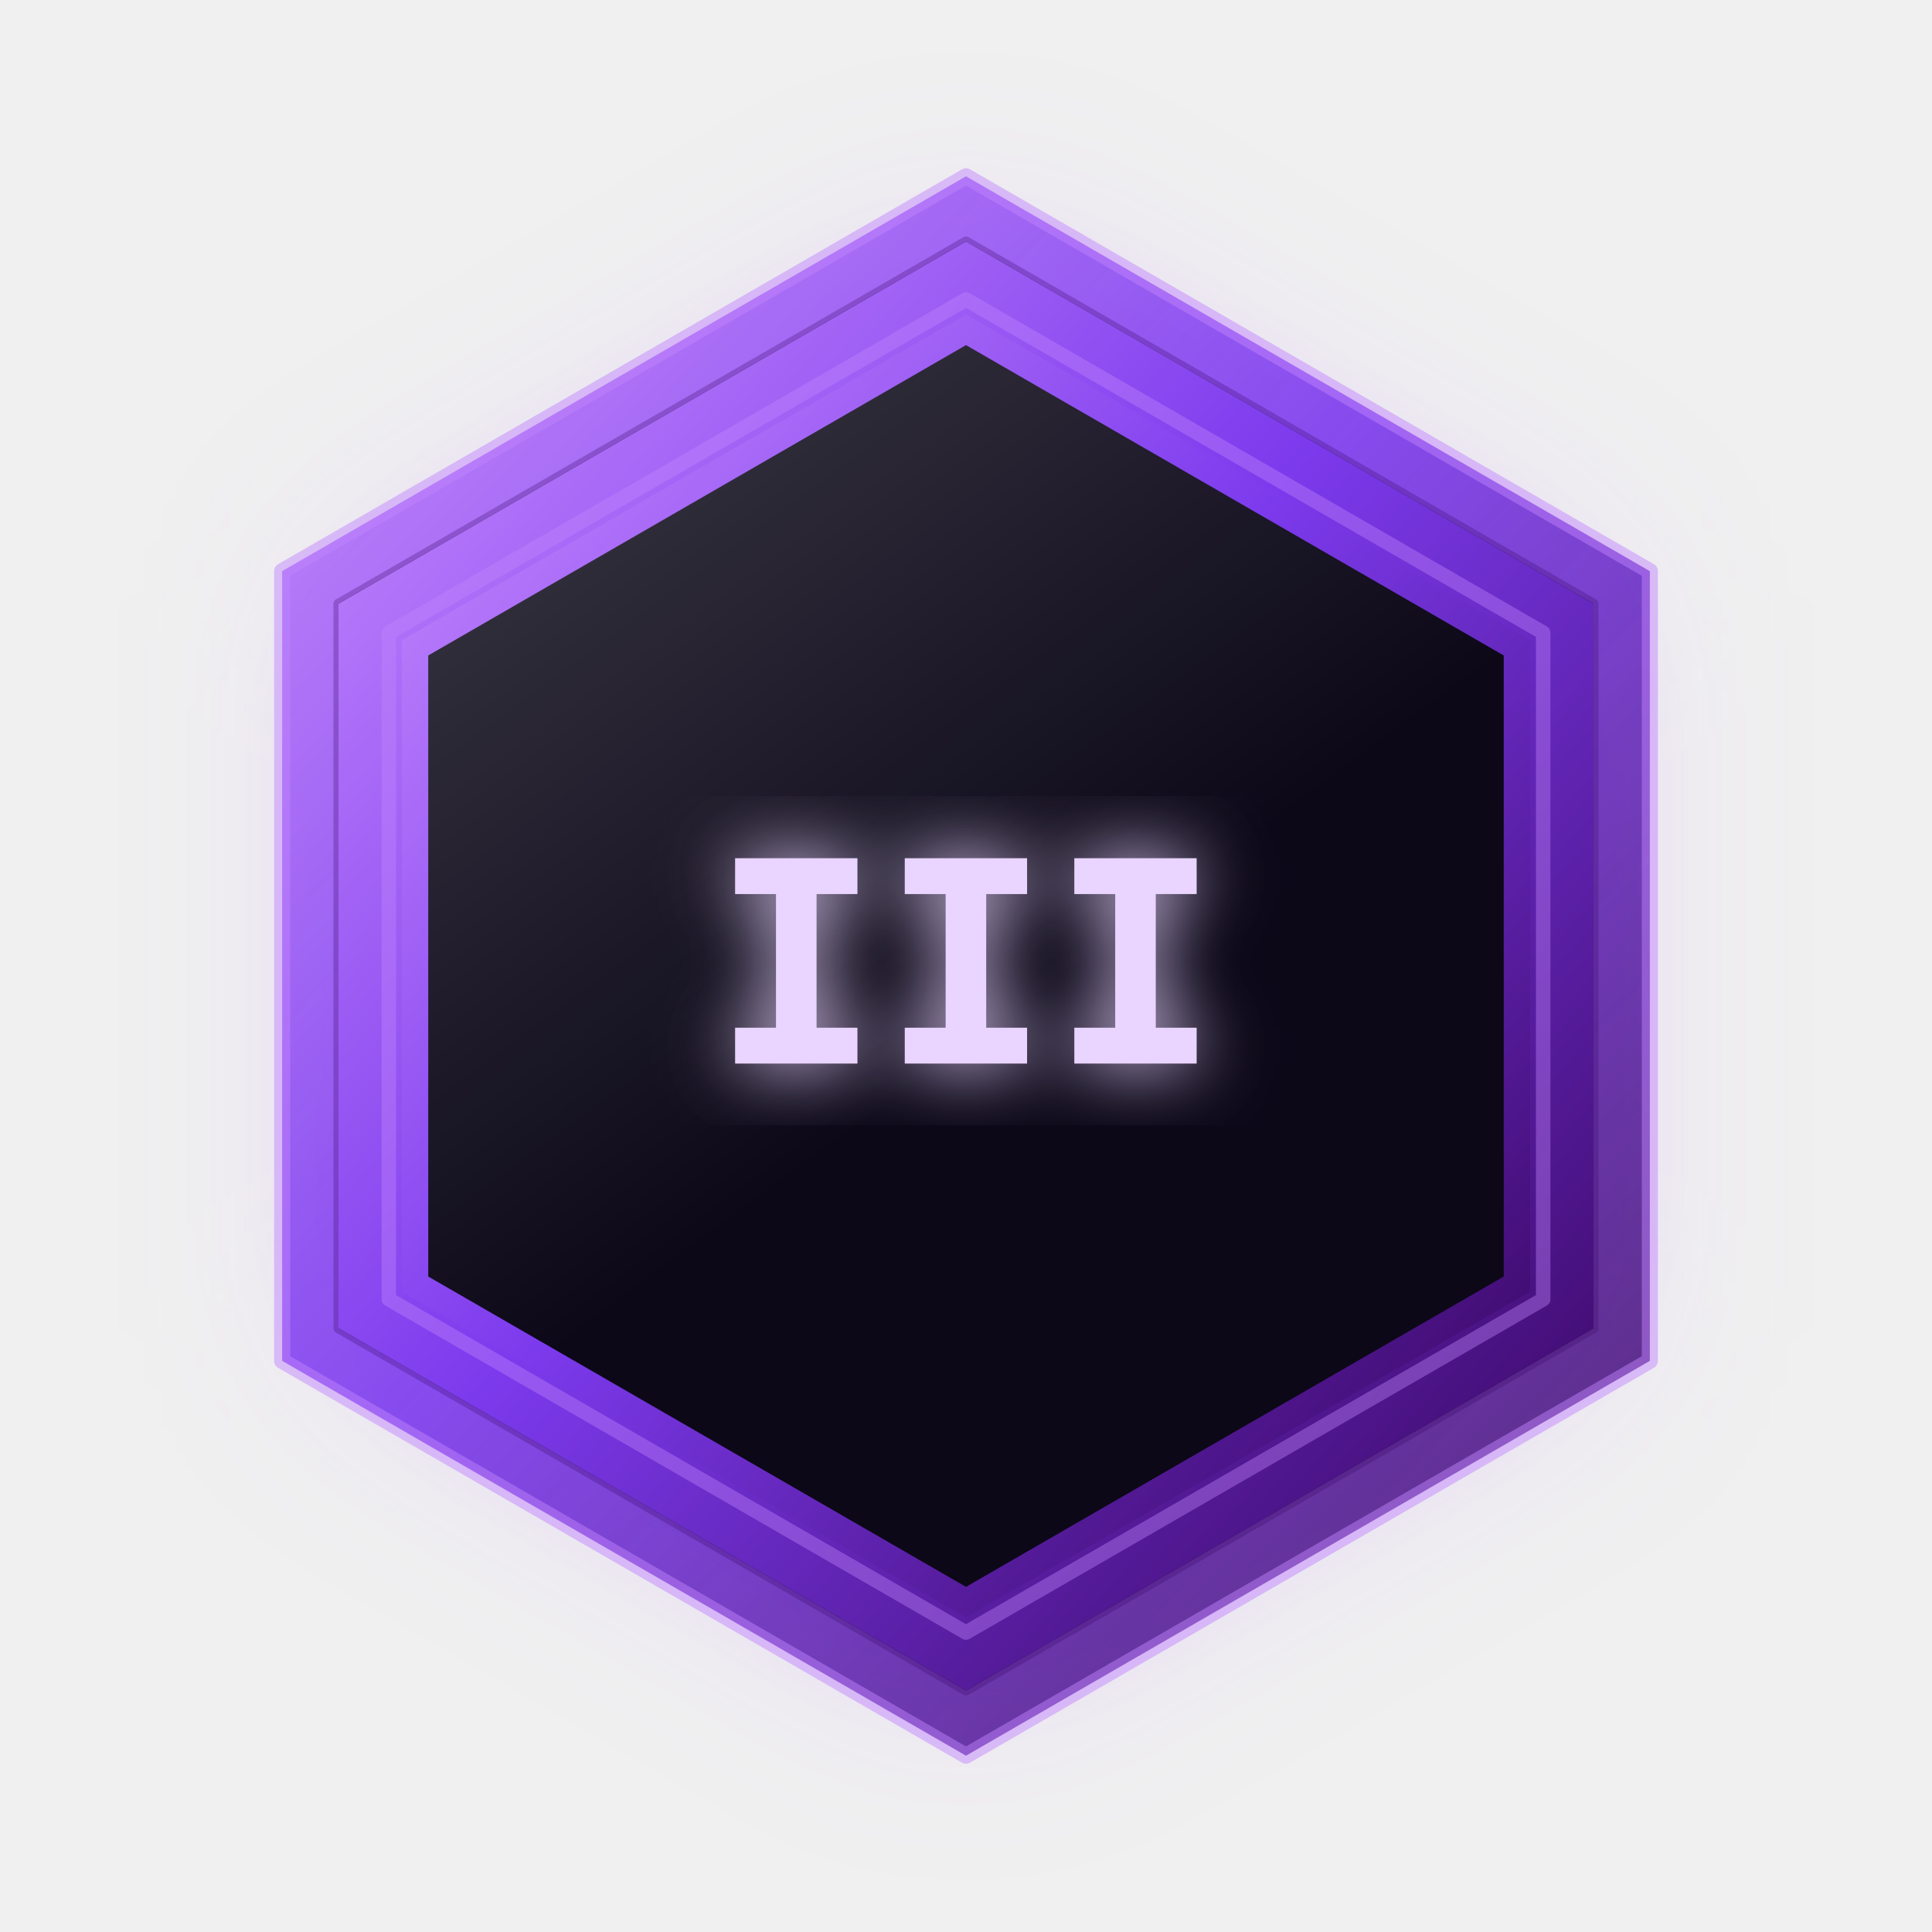
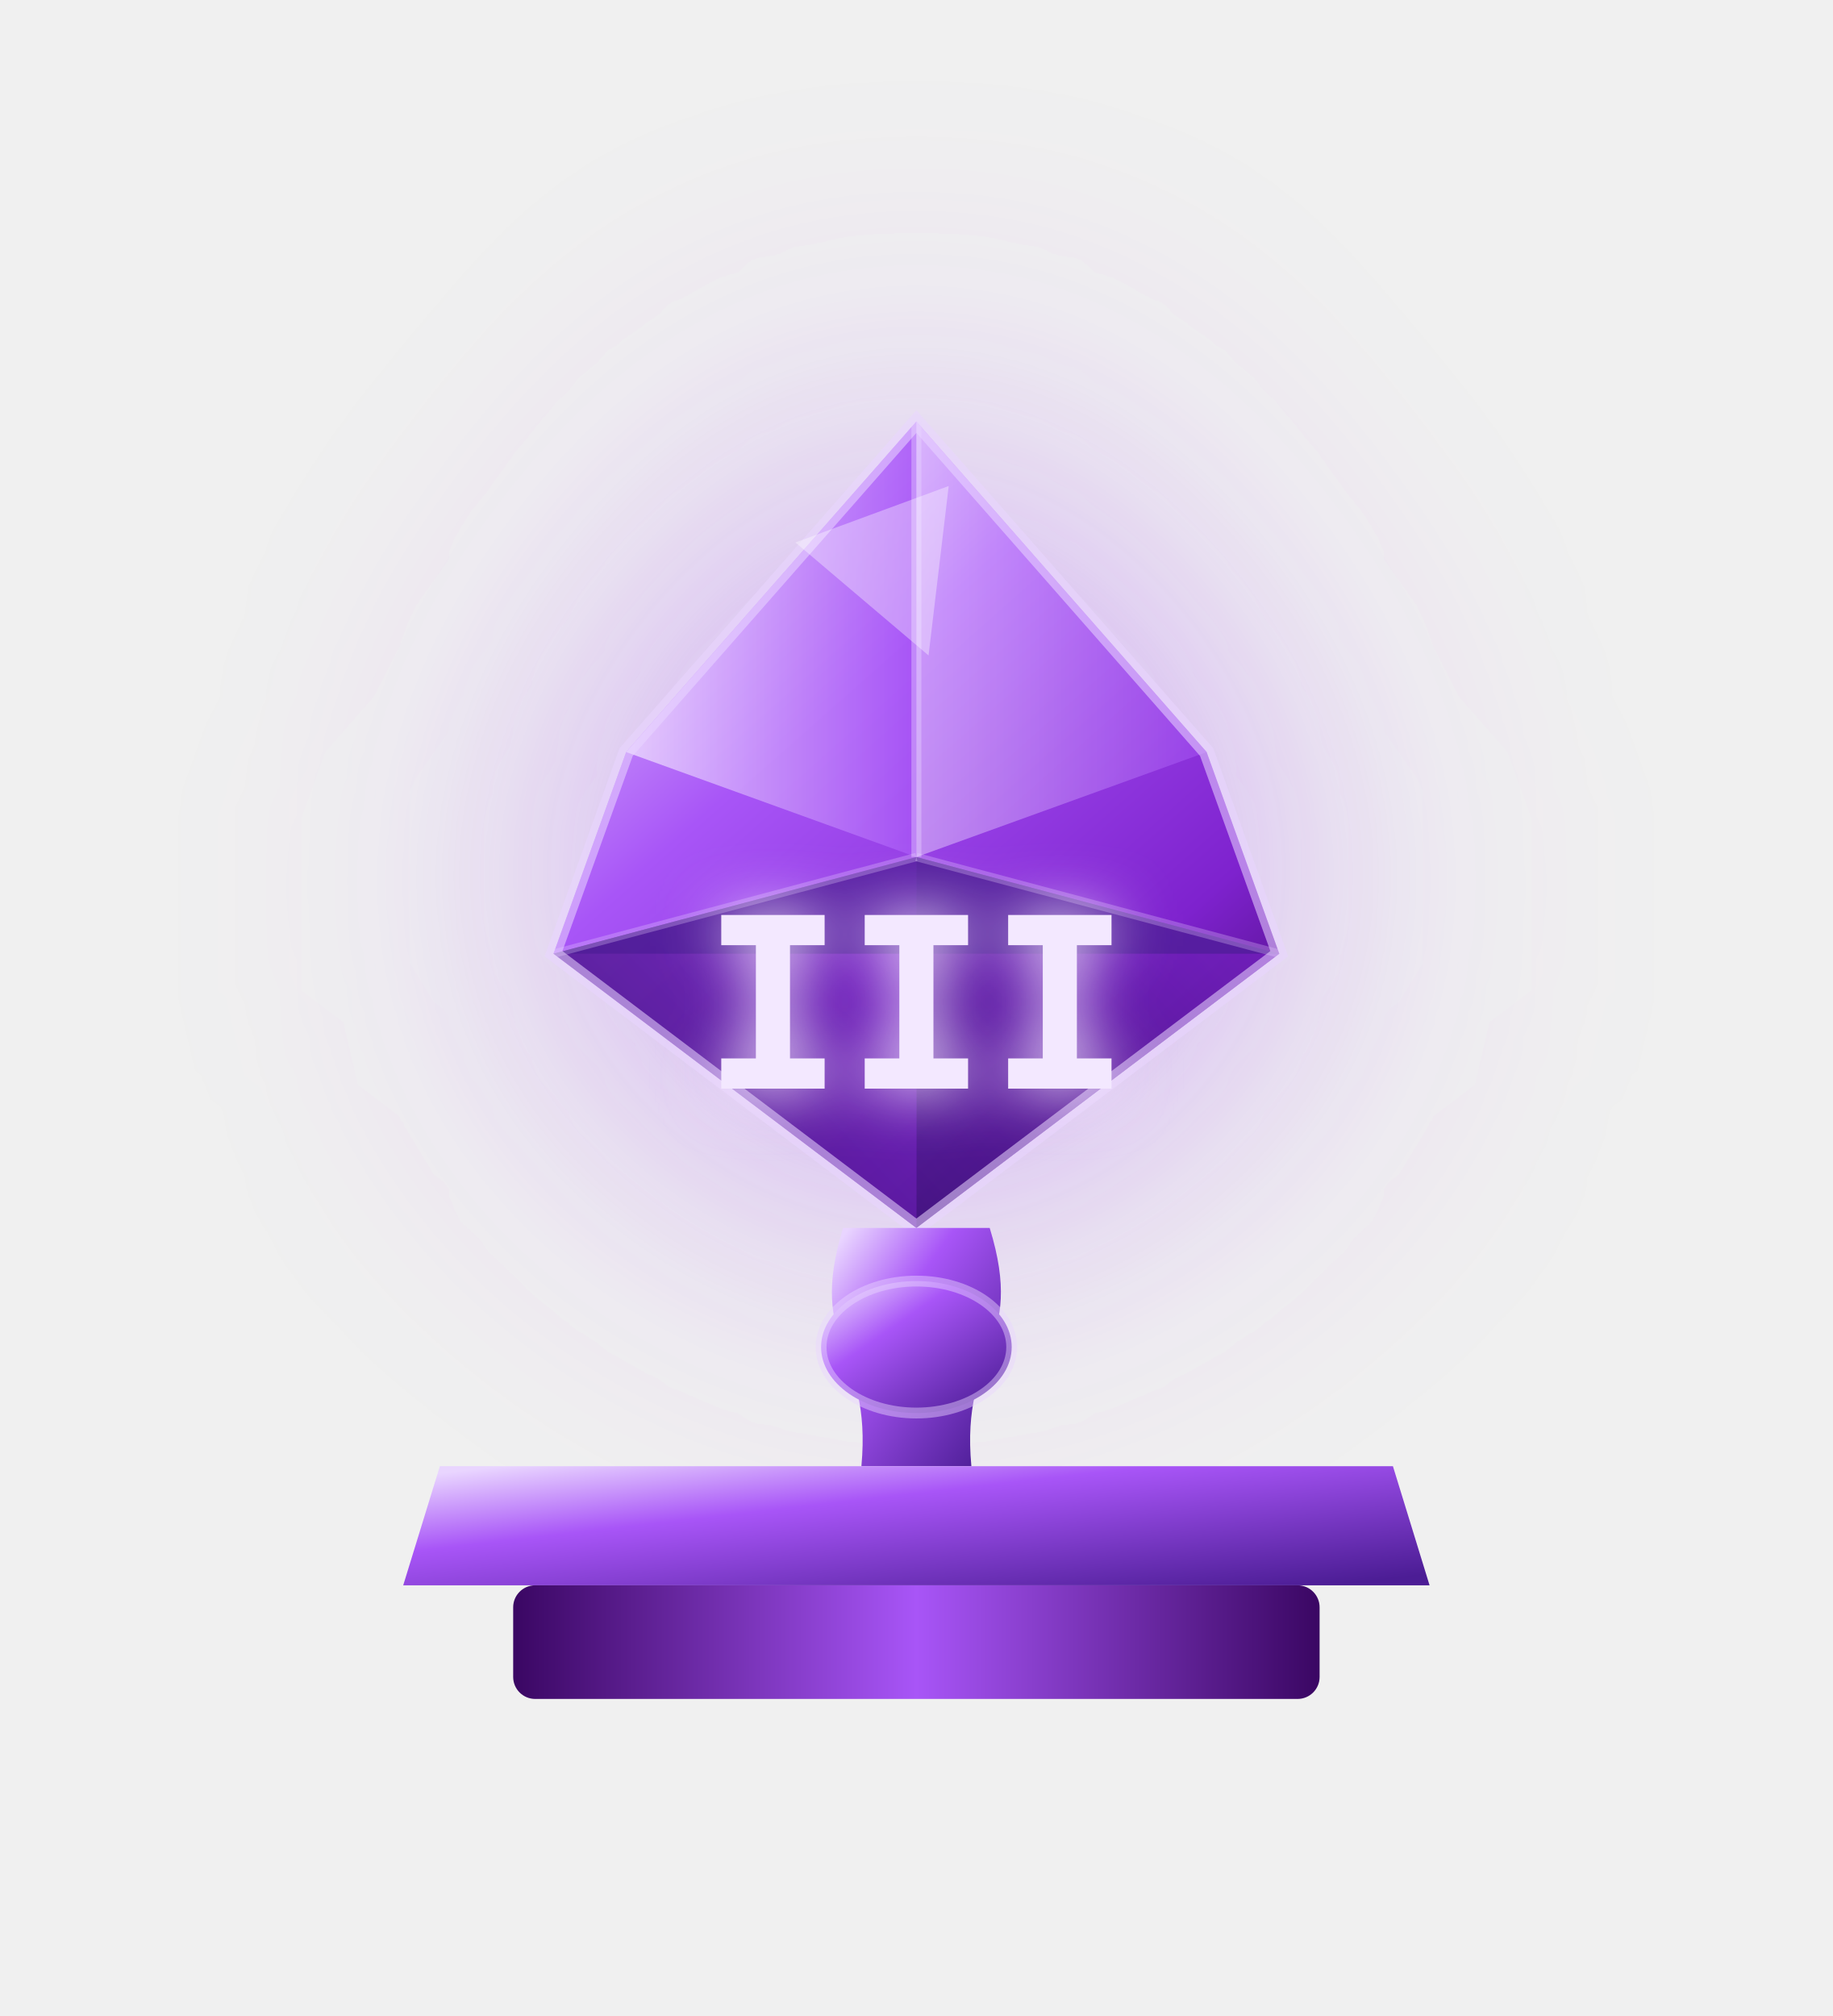
- <svg xmlns="http://www.w3.org/2000/svg" width="84" height="84" viewBox="-6 -6 96 96" overflow="visible" role="img" aria-label="Season Cup III">
+ <svg xmlns="http://www.w3.org/2000/svg" width="110" height="121" viewBox="0 0 110 114.4" role="img" aria-label="Season Cup">
  <defs>
-     <radialGradient id="bgcup111" cx="36%" cy="30%" r="72%">
-       <stop offset="0%" stop-color="#0c0818" />
-       <stop offset="100%" stop-color="#0c0818" />
-     </radialGradient>
-     <linearGradient id="rimcup111" x1="5%" y1="5%" x2="95%" y2="95%">
-       <stop offset="0%" stop-color="#c084fc" />
-       <stop offset="45%" stop-color="#7c3aed" />
+     <linearGradient id="gAscup" x1="10%" y1="0%" x2="90%" y2="100%">
+       <stop offset="0%" stop-color="#e9d5ff" />
+       <stop offset="35%" stop-color="#a855f7" />
+       <stop offset="75%" stop-color="#7e22ce" />
      <stop offset="100%" stop-color="#3b0764" />
    </linearGradient>
-     <linearGradient id="shcup111" x1="18%" y1="0%" x2="82%" y2="100%">
-       <stop offset="0%" stop-color="white" stop-opacity="0.18" />
-       <stop offset="55%" stop-color="white" stop-opacity="0" />
+     <linearGradient id="gBscup">
+       <stop offset="0%" stop-color="#f3e8ff" />
+       <stop offset="100%" stop-color="#a855f7" />
    </linearGradient>
-     <filter id="glcup111" x="-30%" y="-30%" width="160%" height="160%">
+     <linearGradient id="gCscup" x1="100%" y1="0%" x2="0%" y2="100%">
+       <stop offset="0%" stop-color="#7e22ce" />
+       <stop offset="100%" stop-color="#2e1065" />
+     </linearGradient>
+     <linearGradient id="purpscup" x1="5%" y1="5%" x2="95%" y2="95%">
+       <stop offset="0%" stop-color="#e9d5ff" />
+       <stop offset="35%" stop-color="#a855f7" />
+       <stop offset="100%" stop-color="#4c1d95" />
+     </linearGradient>
+     <linearGradient id="basescup" x1="0%" y1="0%" x2="100%" y2="0%">
+       <stop offset="0%" stop-color="#3b0764" />
+       <stop offset="50%" stop-color="#a855f7" />
+       <stop offset="100%" stop-color="#3b0764" />
+     </linearGradient>
+     <filter id="glscup" x="-50%" y="-50%" width="200%" height="200%">
      <feGaussianBlur stdDeviation="1.8" result="b" />
      <feMerge>
        <feMergeNode in="b" />
        <feMergeNode in="SourceGraphic" />
      </feMerge>
    </filter>
-     <filter id="halocup111" x="-80%" y="-80%" width="360%" height="360%">
-       <feGaussianBlur stdDeviation="5" result="b" />
+     <filter id="haloscup" x="-80%" y="-80%" width="360%" height="360%">
+       <feGaussianBlur stdDeviation="11.0" result="b" />
      <feMerge>
        <feMergeNode in="b" />
        <feMergeNode in="SourceGraphic" />
      </feMerge>
    </filter>
-     <linearGradient id="pgcup111_0" x1="5%" y1="0%" x2="95%" y2="100%">
-       <stop offset="0%" stop-color="#c084fc" stop-opacity="0.95" />
-       <stop offset="45%" stop-color="#7c3aed" stop-opacity="0.90" />
-       <stop offset="100%" stop-color="#3b0764" stop-opacity="0.85" />
-     </linearGradient>
  </defs>
-   <path d="M73.18,24.00 L73.18,60.00 L42.00,78.00 L10.82,60.00 L10.82,24.00 L42.00,6.00Z" fill="#c084fc" fill-opacity="0.32" filter="url(#halocup111)" />
-   <path d="M75.98,22.38 L75.98,61.62 L42.00,81.24 L8.02,61.62 L8.02,22.38 L42.00,2.76Z" fill="url(#pgcup111_0)" />
-   <path d="M73.18,24.00 L73.18,60.00 L42.00,78.00 L10.82,60.00 L10.82,24.00 L42.00,6.00Z" fill="#0c0818" />
-   <path d="M75.98,22.38 L75.98,61.62 L42.00,81.24 L8.02,61.62 L8.02,22.38 L42.00,2.76Z" fill="none" stroke="#c084fc" stroke-width="0.8" stroke-opacity="0.48" stroke-linejoin="round" />
-   <path d="M73.18,24.00 L73.18,60.00 L42.00,78.00 L10.82,60.00 L10.82,24.00 L42.00,6.00Z" fill="none" stroke="#3b0764" stroke-width="0.5" stroke-opacity="0.28" stroke-linejoin="round" />
-   <path d="M73.18,24.00 L73.18,60.00 L42.00,78.00 L10.82,60.00 L10.82,24.00 L42.00,6.00Z" fill="url(#rimcup111)" />
-   <path d="M69.28,26.25 L69.28,57.75 L42.00,73.50 L14.72,57.75 L14.72,26.25 L42.00,10.50Z" fill="#0c0818" />
-   <path d="M69.28,26.25 L69.28,57.75 L42.00,73.50 L14.72,57.75 L14.72,26.25 L42.00,10.50Z" fill="none" stroke="url(#rimcup111)" stroke-width="1.51" />
-   <path d="M68.72,26.57 L68.72,57.43 L42.00,72.85 L15.28,57.43 L15.28,26.57 L42.00,11.15Z" fill="url(#bgcup111)" />
-   <path d="M68.72,26.57 L68.72,57.43 L42.00,72.85 L15.28,57.43 L15.28,26.57 L42.00,11.15Z" fill="url(#shcup111)" />
-   <path d="M70.68,25.44 L70.68,58.56 L42.00,75.12 L13.32,58.56 L13.32,25.44 L42.00,8.88Z" fill="none" stroke="#c084fc" stroke-width="0.72" stroke-opacity="0.40" stroke-linejoin="round" />
-   <text x="42.00" y="42.00" text-anchor="middle" dominant-baseline="central" font-family="Orbitron,monospace" font-weight="900" font-size="14" fill="#e9d5ff" filter="url(#glcup111)">III</text>
+   <path d="M55.00,22.00 L72.42,41.84 L76.78,53.94 L55.00,70.40 L33.22,53.94 L37.58,41.84 Z" fill="#a855f7" fill-opacity="0.55" filter="url(#haloscup)" />
+   <path d="M55.00,22.00 L72.42,41.84 L76.78,53.94 L55.00,70.40 L33.22,53.94 L37.58,41.84 Z" fill="url(#gAscup)" />
+   <path d="M55.00,22.00 L37.58,41.84 L55.00,48.14 Z" fill="url(#gBscup)" opacity="0.72" />
+   <path d="M55.00,22.00 L72.42,41.84 L55.00,48.14 Z" fill="url(#gBscup)" opacity="0.45" />
+   <path d="M33.22,53.94 L55.00,70.40 L55.00,48.14 Z" fill="url(#gCscup)" opacity="0.80" />
+   <path d="M76.78,53.94 L55.00,70.40 L55.00,48.14 Z" fill="url(#gCscup)" opacity="0.65" />
+   <path d="M33.22,53.94 L76.78,53.94 L55.00,48.14 Z" fill="#4c1d95" opacity="0.70" />
+   <path d="M55.00,22.00 L72.42,41.84 L76.78,53.94 L55.00,70.40 L33.22,53.94 L37.58,41.84 Z" fill="none" stroke="#e9d5ff" stroke-width="0.9" stroke-opacity="0.55" />
+   <line x1="55.00" y1="22.00" x2="55.00" y2="48.14" stroke="#e9d5ff" stroke-width="0.6" stroke-opacity="0.4" />
+   <line x1="55.00" y1="48.14" x2="33.22" y2="53.94" stroke="#e9d5ff" stroke-width="0.5" stroke-opacity="0.28" />
+   <line x1="55.00" y1="48.14" x2="76.78" y2="53.94" stroke="#e9d5ff" stroke-width="0.5" stroke-opacity="0.28" />
+   <path d="M47.74,29.26 L56.94,25.87 L55.73,36.04 Z" fill="white" opacity="0.35" />
+   <text x="55.00" y="57.09" text-anchor="middle" dominant-baseline="central" font-family="Orbitron,monospace" font-weight="900" font-size="14.3" fill="#f3e8ff" filter="url(#glscup)" aria-label="Season Cup">III</text>
+   <path d="M50.60,70.40 C48.40,77.55 52.36,77.55 51.70,84.70 L58.30,84.70 C57.64,77.55 61.60,77.55 59.40,70.40 Z" fill="url(#purpscup)" />
+   <ellipse cx="55.00" cy="77.55" rx="5.72" ry="3.96" fill="url(#purpscup)" />
+   <ellipse cx="55.00" cy="77.55" rx="5.72" ry="3.96" fill="none" stroke="#e9d5ff" stroke-width="0.65" stroke-opacity="0.45" />
+   <path d="M26.40,84.70 L24.20,91.85 L85.80,91.85 L83.60,84.70 Z" fill="url(#purpscup)" />
+   <rect x="30.80" y="91.85" width="48.40" height="6.82" rx="1.32" fill="url(#basescup)" />
</svg>
